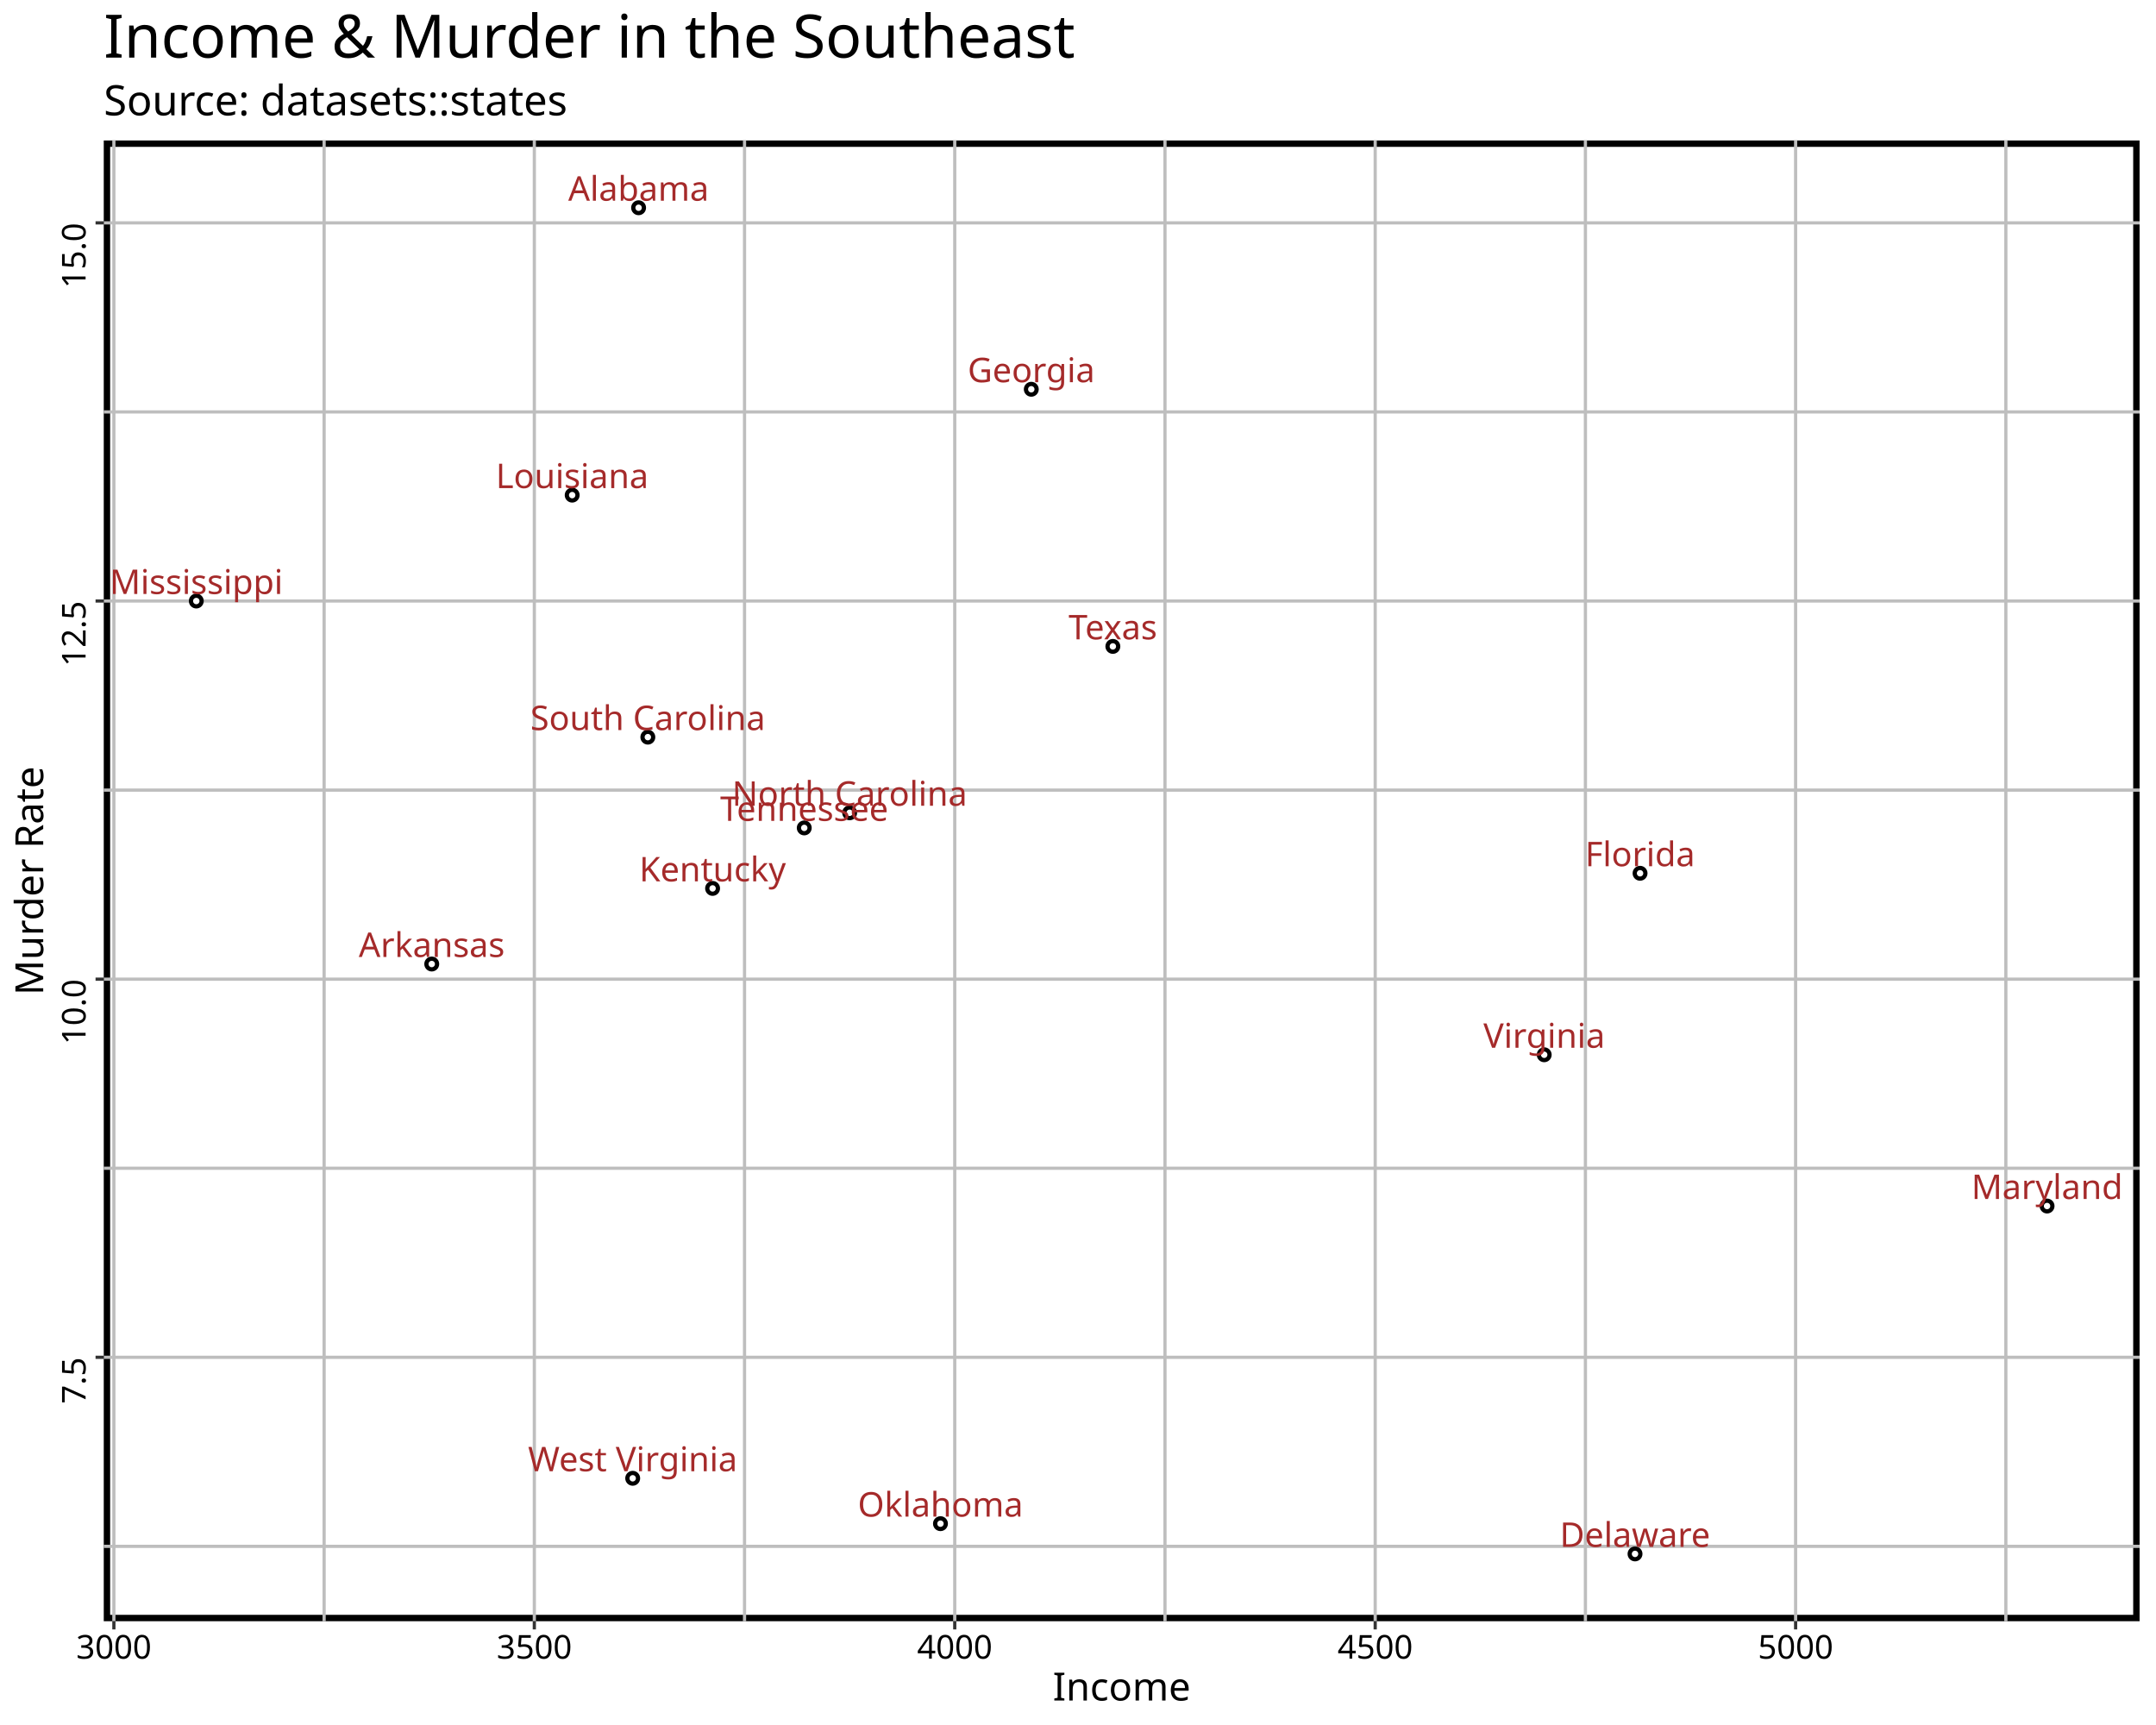
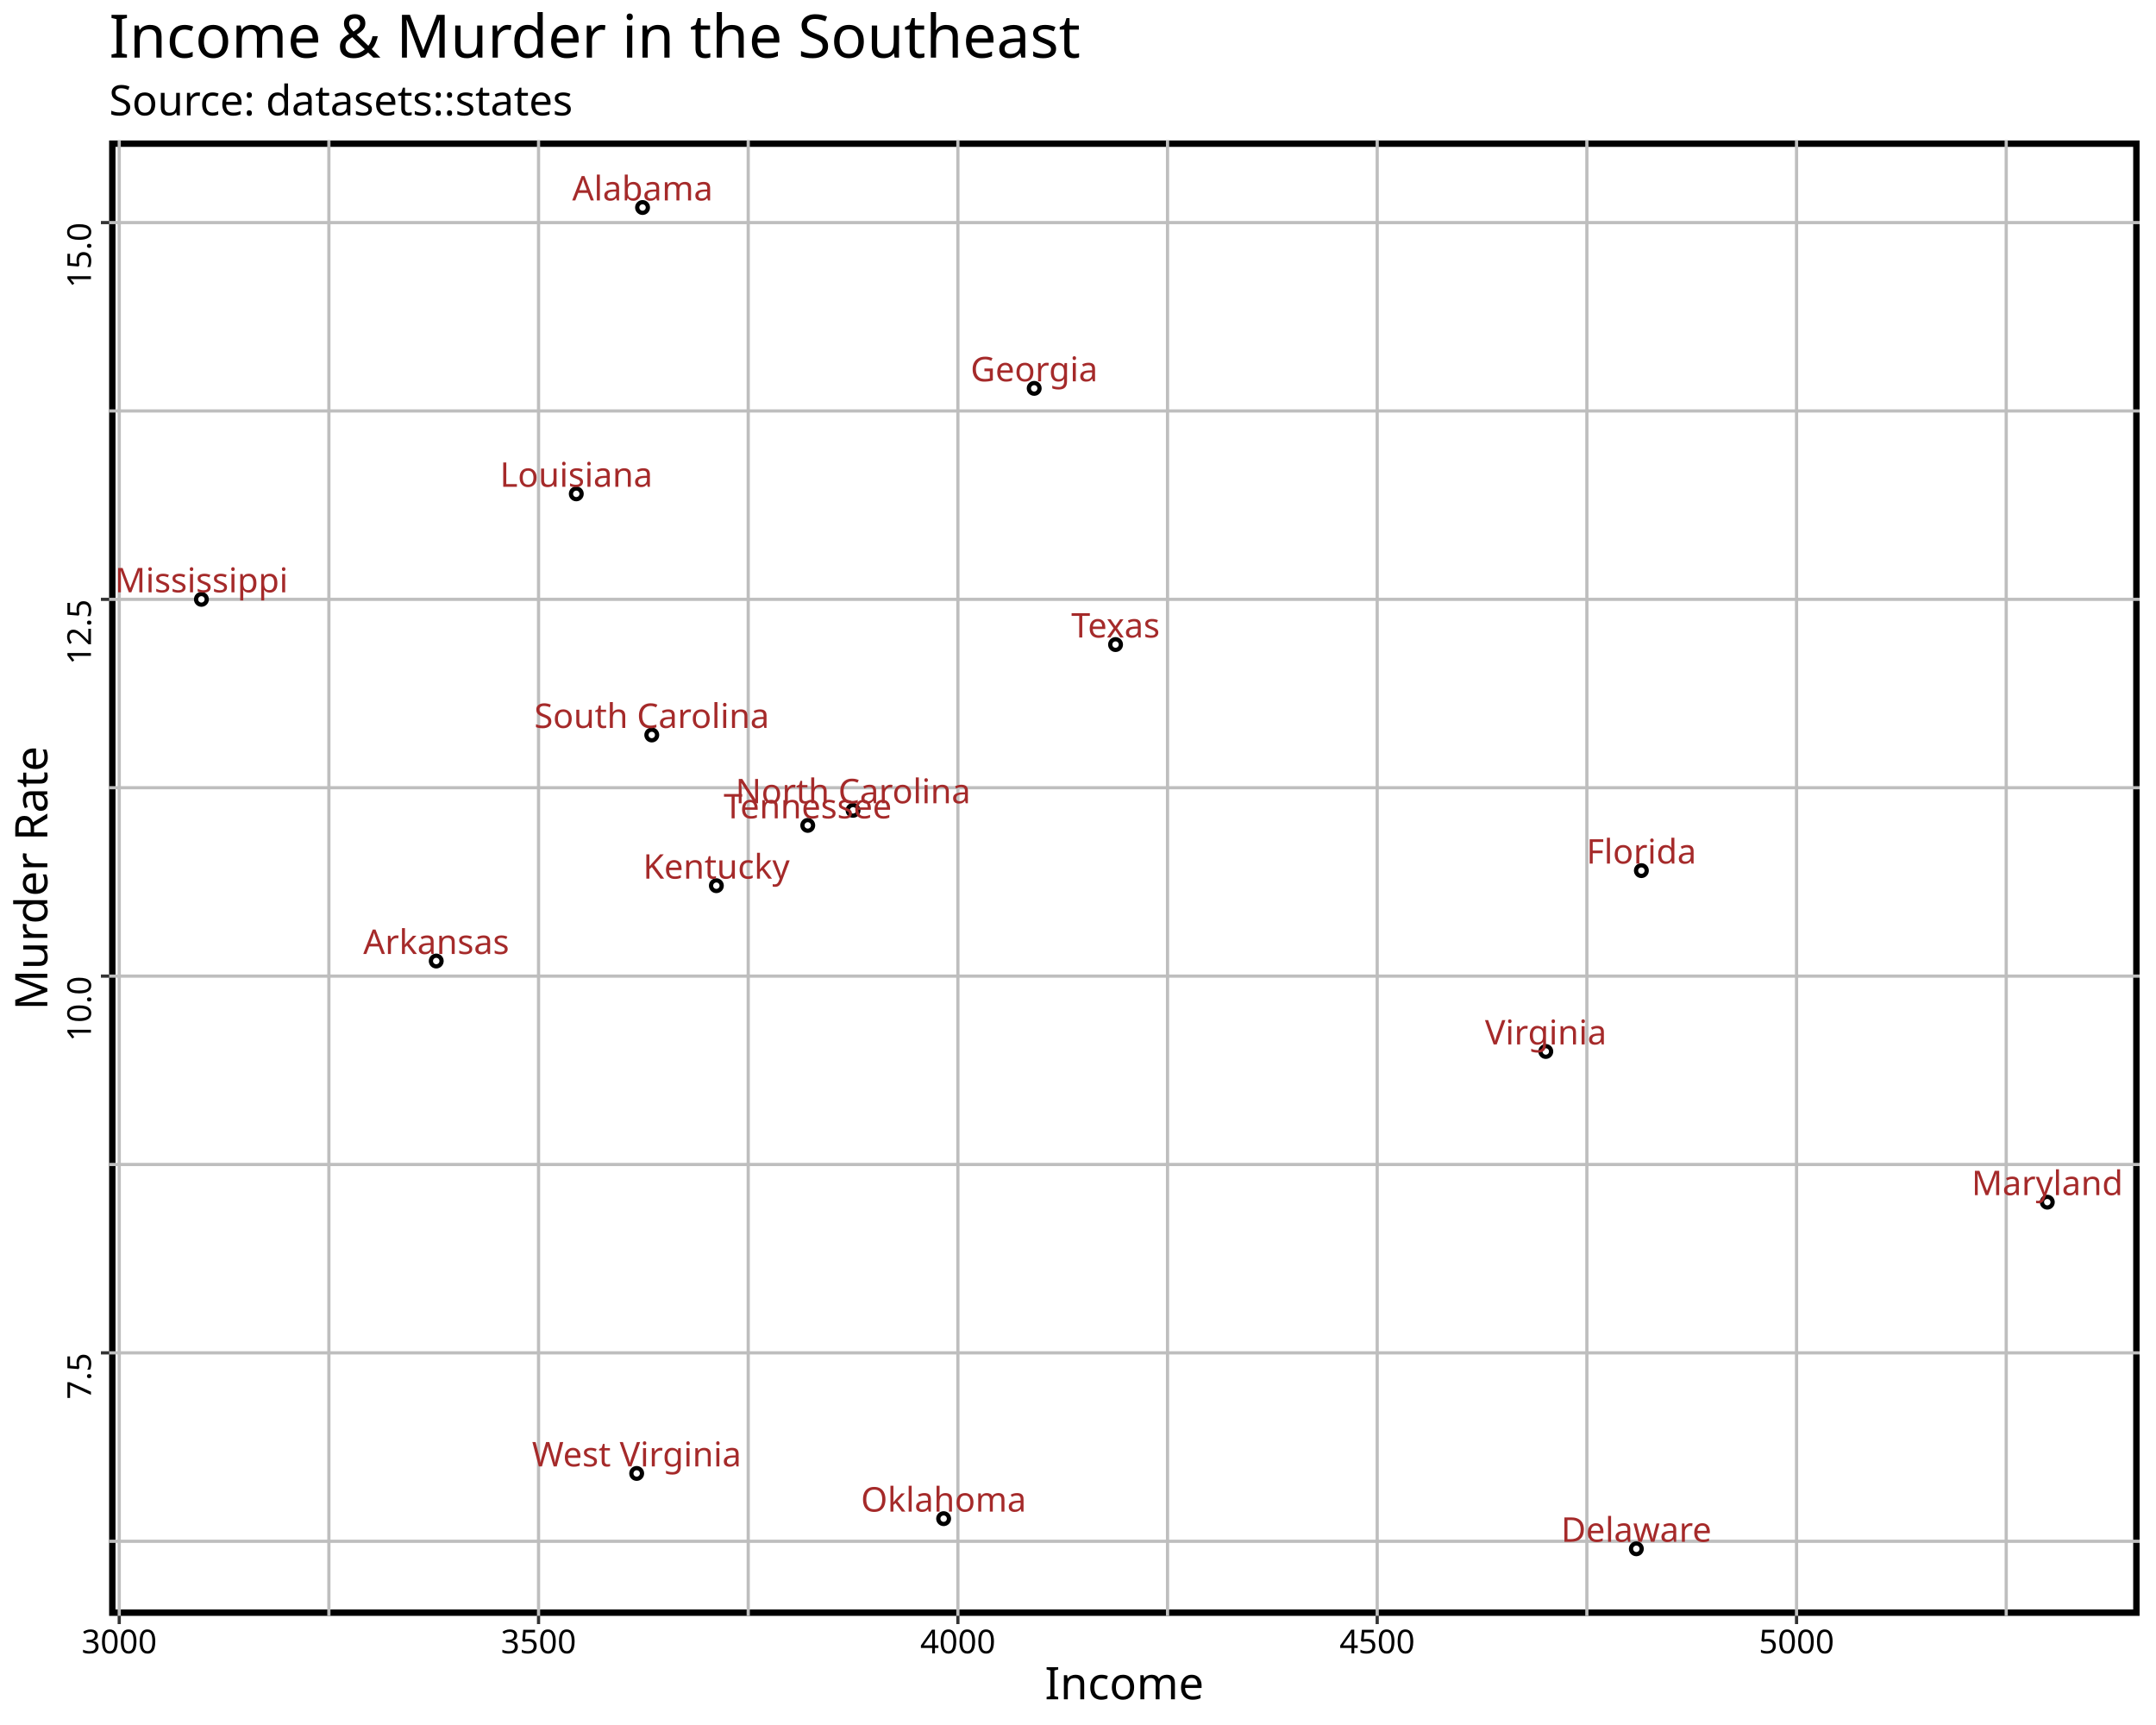
<svg xmlns="http://www.w3.org/2000/svg" class="svglite" data-engine-version="2.0" width="720.00pt" height="576.00pt" viewBox="0 0 720.00 576.00">
  <defs>
    <style type="text/css">
    .svglite line, .svglite polyline, .svglite polygon, .svglite path, .svglite rect, .svglite circle {
      fill: none;
      stroke: #000000;
      stroke-linecap: round;
      stroke-linejoin: round;
      stroke-miterlimit: 10.00;
    }
  </style>
  </defs>
  <rect width="100%" height="100%" style="stroke: none; fill: #FFFFFF;" />
  <defs>
    <clipPath id="cpMC4wMHw3MjAuMDB8MC4wMHw1NzYuMDA=">
      <rect x="0.00" y="0.00" width="720.00" height="576.00" />
    </clipPath>
  </defs>
  <g clip-path="url(#cpMC4wMHw3MjAuMDB8MC4wMHw1NzYuMDA=)">
    <rect x="0.00" y="0.00" width="720.00" height="576.00" style="stroke-width: 1.07; stroke: #FFFFFF; fill: #FFFFFF;" />
  </g>
  <defs>
-     <clipPath id="cpMzQuNjV8NzE0LjUyfDQ2LjkwfDU0MS4zNQ==">
-       <rect x="34.65" y="46.90" width="679.87" height="494.45" />
+     <clipPath id="cpMzYuNDR8NzE0LjUyfDQ2LjkwfDUzOS41Ng==">
+       <rect x="36.44" y="46.90" width="678.08" height="492.66" />
    </clipPath>
  </defs>
-   <g clip-path="url(#cpMzQuNjV8NzE0LjUyfDQ2LjkwfDU0MS4zNQ==)">
-     <rect x="34.65" y="46.90" width="679.87" height="494.45" style="stroke-width: 4.27; fill: #FFFFFF;" />
-     <polyline points="34.65,516.35 714.52,516.35 " style="stroke-width: 1.07; stroke: #BEBEBE; stroke-linecap: butt;" />
-     <polyline points="34.65,390.08 714.52,390.08 " style="stroke-width: 1.07; stroke: #BEBEBE; stroke-linecap: butt;" />
-     <polyline points="34.65,263.82 714.52,263.82 " style="stroke-width: 1.07; stroke: #BEBEBE; stroke-linecap: butt;" />
-     <polyline points="34.65,137.55 714.52,137.55 " style="stroke-width: 1.07; stroke: #BEBEBE; stroke-linecap: butt;" />
-     <polyline points="108.24,541.35 108.24,46.90 " style="stroke-width: 1.07; stroke: #BEBEBE; stroke-linecap: butt;" />
-     <polyline points="248.64,541.35 248.64,46.90 " style="stroke-width: 1.07; stroke: #BEBEBE; stroke-linecap: butt;" />
-     <polyline points="389.05,541.35 389.05,46.90 " style="stroke-width: 1.07; stroke: #BEBEBE; stroke-linecap: butt;" />
-     <polyline points="529.45,541.35 529.45,46.90 " style="stroke-width: 1.07; stroke: #BEBEBE; stroke-linecap: butt;" />
-     <polyline points="669.86,541.35 669.86,46.90 " style="stroke-width: 1.07; stroke: #BEBEBE; stroke-linecap: butt;" />
-     <polyline points="34.65,453.22 714.52,453.22 " style="stroke-width: 1.07; stroke: #BEBEBE; stroke-linecap: butt;" />
-     <polyline points="34.65,326.95 714.52,326.95 " style="stroke-width: 1.07; stroke: #BEBEBE; stroke-linecap: butt;" />
-     <polyline points="34.65,200.69 714.52,200.69 " style="stroke-width: 1.07; stroke: #BEBEBE; stroke-linecap: butt;" />
-     <polyline points="34.65,74.42 714.52,74.42 " style="stroke-width: 1.07; stroke: #BEBEBE; stroke-linecap: butt;" />
-     <polyline points="38.03,541.35 38.03,46.90 " style="stroke-width: 1.07; stroke: #BEBEBE; stroke-linecap: butt;" />
-     <polyline points="178.44,541.35 178.44,46.90 " style="stroke-width: 1.07; stroke: #BEBEBE; stroke-linecap: butt;" />
-     <polyline points="318.84,541.35 318.84,46.90 " style="stroke-width: 1.07; stroke: #BEBEBE; stroke-linecap: butt;" />
-     <polyline points="459.25,541.35 459.25,46.90 " style="stroke-width: 1.07; stroke: #BEBEBE; stroke-linecap: butt;" />
-     <polyline points="599.65,541.35 599.65,46.90 " style="stroke-width: 1.07; stroke: #BEBEBE; stroke-linecap: butt;" />
-     <circle cx="213.26" cy="69.37" r="1.78" style="stroke-width: 1.42; fill: #FFFFFF;" />
-     <circle cx="144.18" cy="321.90" r="1.78" style="stroke-width: 1.42; fill: #FFFFFF;" />
-     <circle cx="546.02" cy="518.87" r="1.78" style="stroke-width: 1.42; fill: #FFFFFF;" />
-     <circle cx="547.70" cy="291.60" r="1.78" style="stroke-width: 1.42; fill: #FFFFFF;" />
-     <circle cx="344.40" cy="129.98" r="1.78" style="stroke-width: 1.42; fill: #FFFFFF;" />
-     <circle cx="237.97" cy="296.65" r="1.78" style="stroke-width: 1.42; fill: #FFFFFF;" />
-     <circle cx="191.08" cy="165.33" r="1.78" style="stroke-width: 1.42; fill: #FFFFFF;" />
-     <circle cx="683.62" cy="402.71" r="1.78" style="stroke-width: 1.42; fill: #FFFFFF;" />
-     <circle cx="65.55" cy="200.69" r="1.78" style="stroke-width: 1.42; fill: #FFFFFF;" />
-     <circle cx="283.74" cy="271.40" r="1.78" style="stroke-width: 1.42; fill: #FFFFFF;" />
-     <circle cx="314.07" cy="508.77" r="1.78" style="stroke-width: 1.42; fill: #FFFFFF;" />
-     <circle cx="216.35" cy="246.14" r="1.78" style="stroke-width: 1.42; fill: #FFFFFF;" />
-     <circle cx="268.58" cy="276.45" r="1.78" style="stroke-width: 1.42; fill: #FFFFFF;" />
-     <circle cx="371.64" cy="215.84" r="1.78" style="stroke-width: 1.42; fill: #FFFFFF;" />
-     <circle cx="515.69" cy="352.20" r="1.78" style="stroke-width: 1.42; fill: #FFFFFF;" />
-     <circle cx="211.29" cy="493.62" r="1.78" style="stroke-width: 1.42; fill: #FFFFFF;" />
-     <text x="213.26" y="67.02" text-anchor="middle" style="font-size: 11.38px; fill: #A52A2A; font-family: sans;" textLength="44.93px" lengthAdjust="spacingAndGlyphs">Alabama</text>
-     <text x="144.18" y="319.55" text-anchor="middle" style="font-size: 11.38px; fill: #A52A2A; font-family: sans;" textLength="47.46px" lengthAdjust="spacingAndGlyphs">Arkansas</text>
-     <text x="546.02" y="516.53" text-anchor="middle" style="font-size: 11.38px; fill: #A52A2A; font-family: sans;" textLength="48.08px" lengthAdjust="spacingAndGlyphs">Delaware</text>
-     <text x="547.70" y="289.25" text-anchor="middle" style="font-size: 11.38px; fill: #A52A2A; font-family: sans;" textLength="34.79px" lengthAdjust="spacingAndGlyphs">Florida</text>
-     <text x="344.40" y="127.63" text-anchor="middle" style="font-size: 11.38px; fill: #A52A2A; font-family: sans;" textLength="40.49px" lengthAdjust="spacingAndGlyphs">Georgia</text>
-     <text x="237.97" y="294.30" text-anchor="middle" style="font-size: 11.38px; fill: #A52A2A; font-family: sans;" textLength="46.83px" lengthAdjust="spacingAndGlyphs">Kentucky</text>
-     <text x="191.08" y="162.98" text-anchor="middle" style="font-size: 11.38px; fill: #A52A2A; font-family: sans;" textLength="48.73px" lengthAdjust="spacingAndGlyphs">Louisiana</text>
-     <text x="683.62" y="400.36" text-anchor="middle" style="font-size: 11.38px; fill: #A52A2A; font-family: sans;" textLength="46.82px" lengthAdjust="spacingAndGlyphs">Maryland</text>
-     <text x="65.55" y="198.34" text-anchor="middle" style="font-size: 11.38px; fill: #A52A2A; font-family: sans;" textLength="55.03px" lengthAdjust="spacingAndGlyphs">Mississippi</text>
-     <text x="283.74" y="269.05" text-anchor="middle" style="font-size: 11.38px; fill: #A52A2A; font-family: sans;" textLength="73.38px" lengthAdjust="spacingAndGlyphs">North Carolina</text>
-     <text x="314.07" y="506.42" text-anchor="middle" style="font-size: 11.38px; fill: #A52A2A; font-family: sans;" textLength="51.88px" lengthAdjust="spacingAndGlyphs">Oklahoma</text>
-     <text x="216.35" y="243.79" text-anchor="middle" style="font-size: 11.38px; fill: #A52A2A; font-family: sans;" textLength="75.29px" lengthAdjust="spacingAndGlyphs">South Carolina</text>
-     <text x="268.58" y="274.10" text-anchor="middle" style="font-size: 11.38px; fill: #A52A2A; font-family: sans;" textLength="56.32px" lengthAdjust="spacingAndGlyphs">Tennessee</text>
-     <text x="371.64" y="213.49" text-anchor="middle" style="font-size: 11.38px; fill: #A52A2A; font-family: sans;" textLength="31.00px" lengthAdjust="spacingAndGlyphs">Texas</text>
-     <text x="515.69" y="349.86" text-anchor="middle" style="font-size: 11.38px; fill: #A52A2A; font-family: sans;" textLength="37.95px" lengthAdjust="spacingAndGlyphs">Virginia</text>
-     <text x="211.29" y="491.27" text-anchor="middle" style="font-size: 11.38px; fill: #A52A2A; font-family: sans;" textLength="67.04px" lengthAdjust="spacingAndGlyphs">West Virginia</text>
+   <g clip-path="url(#cpMzYuNDR8NzE0LjUyfDQ2LjkwfDUzOS41Ng==)">
+     <rect x="36.44" y="46.90" width="678.08" height="492.66" style="stroke-width: 4.27; fill: #FFFFFF;" />
+     <polyline points="36.44,514.65 714.52,514.65 " style="stroke-width: 1.07; stroke: #BEBEBE; stroke-linecap: butt;" />
+     <polyline points="36.44,388.84 714.52,388.84 " style="stroke-width: 1.07; stroke: #BEBEBE; stroke-linecap: butt;" />
+     <polyline points="36.44,263.03 714.52,263.03 " style="stroke-width: 1.07; stroke: #BEBEBE; stroke-linecap: butt;" />
+     <polyline points="36.44,137.23 714.52,137.23 " style="stroke-width: 1.07; stroke: #BEBEBE; stroke-linecap: butt;" />
+     <polyline points="109.83,539.56 109.83,46.90 " style="stroke-width: 1.07; stroke: #BEBEBE; stroke-linecap: butt;" />
+     <polyline points="249.87,539.56 249.87,46.90 " style="stroke-width: 1.07; stroke: #BEBEBE; stroke-linecap: butt;" />
+     <polyline points="389.90,539.56 389.90,46.90 " style="stroke-width: 1.07; stroke: #BEBEBE; stroke-linecap: butt;" />
+     <polyline points="529.94,539.56 529.94,46.90 " style="stroke-width: 1.07; stroke: #BEBEBE; stroke-linecap: butt;" />
+     <polyline points="669.98,539.56 669.98,46.90 " style="stroke-width: 1.07; stroke: #BEBEBE; stroke-linecap: butt;" />
+     <polyline points="36.44,451.74 714.52,451.74 " style="stroke-width: 1.07; stroke: #BEBEBE; stroke-linecap: butt;" />
+     <polyline points="36.44,325.94 714.52,325.94 " style="stroke-width: 1.07; stroke: #BEBEBE; stroke-linecap: butt;" />
+     <polyline points="36.44,200.13 714.52,200.13 " style="stroke-width: 1.07; stroke: #BEBEBE; stroke-linecap: butt;" />
+     <polyline points="36.44,74.32 714.52,74.32 " style="stroke-width: 1.07; stroke: #BEBEBE; stroke-linecap: butt;" />
+     <polyline points="39.82,539.56 39.82,46.90 " style="stroke-width: 1.07; stroke: #BEBEBE; stroke-linecap: butt;" />
+     <polyline points="179.85,539.56 179.85,46.90 " style="stroke-width: 1.07; stroke: #BEBEBE; stroke-linecap: butt;" />
+     <polyline points="319.89,539.56 319.89,46.90 " style="stroke-width: 1.07; stroke: #BEBEBE; stroke-linecap: butt;" />
+     <polyline points="459.92,539.56 459.92,46.90 " style="stroke-width: 1.07; stroke: #BEBEBE; stroke-linecap: butt;" />
+     <polyline points="599.96,539.56 599.96,46.90 " style="stroke-width: 1.07; stroke: #BEBEBE; stroke-linecap: butt;" />
+     <circle cx="214.58" cy="69.29" r="1.78" style="stroke-width: 1.42; fill: #FFFFFF;" />
+     <circle cx="145.68" cy="320.90" r="1.78" style="stroke-width: 1.42; fill: #FFFFFF;" />
+     <circle cx="546.46" cy="517.16" r="1.78" style="stroke-width: 1.42; fill: #FFFFFF;" />
+     <circle cx="548.14" cy="290.71" r="1.78" style="stroke-width: 1.42; fill: #FFFFFF;" />
+     <circle cx="345.37" cy="129.68" r="1.78" style="stroke-width: 1.42; fill: #FFFFFF;" />
+     <circle cx="239.23" cy="295.74" r="1.78" style="stroke-width: 1.42; fill: #FFFFFF;" />
+     <circle cx="192.45" cy="164.90" r="1.78" style="stroke-width: 1.42; fill: #FFFFFF;" />
+     <circle cx="683.70" cy="401.42" r="1.78" style="stroke-width: 1.42; fill: #FFFFFF;" />
+     <circle cx="67.26" cy="200.13" r="1.78" style="stroke-width: 1.42; fill: #FFFFFF;" />
+     <circle cx="284.88" cy="270.58" r="1.78" style="stroke-width: 1.42; fill: #FFFFFF;" />
+     <circle cx="315.13" cy="507.10" r="1.78" style="stroke-width: 1.42; fill: #FFFFFF;" />
+     <circle cx="217.66" cy="245.42" r="1.78" style="stroke-width: 1.42; fill: #FFFFFF;" />
+     <circle cx="269.75" cy="275.61" r="1.78" style="stroke-width: 1.42; fill: #FFFFFF;" />
+     <circle cx="372.54" cy="215.23" r="1.78" style="stroke-width: 1.42; fill: #FFFFFF;" />
+     <circle cx="516.22" cy="351.10" r="1.78" style="stroke-width: 1.42; fill: #FFFFFF;" />
+     <circle cx="212.62" cy="492.00" r="1.78" style="stroke-width: 1.42; fill: #FFFFFF;" />
+     <text x="214.58" y="66.94" text-anchor="middle" style="font-size: 11.38px; fill: #A52A2A; font-family: sans;" textLength="44.93px" lengthAdjust="spacingAndGlyphs">Alabama</text>
+     <text x="145.68" y="318.55" text-anchor="middle" style="font-size: 11.38px; fill: #A52A2A; font-family: sans;" textLength="47.46px" lengthAdjust="spacingAndGlyphs">Arkansas</text>
+     <text x="546.46" y="514.82" text-anchor="middle" style="font-size: 11.38px; fill: #A52A2A; font-family: sans;" textLength="48.08px" lengthAdjust="spacingAndGlyphs">Delaware</text>
+     <text x="548.14" y="288.36" text-anchor="middle" style="font-size: 11.38px; fill: #A52A2A; font-family: sans;" textLength="34.79px" lengthAdjust="spacingAndGlyphs">Florida</text>
+     <text x="345.37" y="127.33" text-anchor="middle" style="font-size: 11.38px; fill: #A52A2A; font-family: sans;" textLength="40.49px" lengthAdjust="spacingAndGlyphs">Georgia</text>
+     <text x="239.23" y="293.39" text-anchor="middle" style="font-size: 11.38px; fill: #A52A2A; font-family: sans;" textLength="46.83px" lengthAdjust="spacingAndGlyphs">Kentucky</text>
+     <text x="192.45" y="162.55" text-anchor="middle" style="font-size: 11.38px; fill: #A52A2A; font-family: sans;" textLength="48.73px" lengthAdjust="spacingAndGlyphs">Louisiana</text>
+     <text x="683.70" y="399.07" text-anchor="middle" style="font-size: 11.38px; fill: #A52A2A; font-family: sans;" textLength="46.82px" lengthAdjust="spacingAndGlyphs">Maryland</text>
+     <text x="67.26" y="197.78" text-anchor="middle" style="font-size: 11.38px; fill: #A52A2A; font-family: sans;" textLength="55.03px" lengthAdjust="spacingAndGlyphs">Mississippi</text>
+     <text x="284.88" y="268.23" text-anchor="middle" style="font-size: 11.38px; fill: #A52A2A; font-family: sans;" textLength="73.38px" lengthAdjust="spacingAndGlyphs">North Carolina</text>
+     <text x="315.13" y="504.75" text-anchor="middle" style="font-size: 11.38px; fill: #A52A2A; font-family: sans;" textLength="51.88px" lengthAdjust="spacingAndGlyphs">Oklahoma</text>
+     <text x="217.66" y="243.07" text-anchor="middle" style="font-size: 11.38px; fill: #A52A2A; font-family: sans;" textLength="75.29px" lengthAdjust="spacingAndGlyphs">South Carolina</text>
+     <text x="269.75" y="273.26" text-anchor="middle" style="font-size: 11.38px; fill: #A52A2A; font-family: sans;" textLength="56.32px" lengthAdjust="spacingAndGlyphs">Tennessee</text>
+     <text x="372.54" y="212.88" text-anchor="middle" style="font-size: 11.38px; fill: #A52A2A; font-family: sans;" textLength="31.00px" lengthAdjust="spacingAndGlyphs">Texas</text>
+     <text x="516.22" y="348.75" text-anchor="middle" style="font-size: 11.38px; fill: #A52A2A; font-family: sans;" textLength="37.95px" lengthAdjust="spacingAndGlyphs">Virginia</text>
+     <text x="212.62" y="489.65" text-anchor="middle" style="font-size: 11.38px; fill: #A52A2A; font-family: sans;" textLength="67.04px" lengthAdjust="spacingAndGlyphs">West Virginia</text>
  </g>
  <g clip-path="url(#cpMC4wMHw3MjAuMDB8MC4wMHw1NzYuMDA=)">
-     <text transform="translate(28.58,453.22) rotate(-90)" text-anchor="end" style="font-size: 11.00px; font-family: sans;" textLength="15.29px" lengthAdjust="spacingAndGlyphs">7.5</text>
-     <text transform="translate(28.58,326.95) rotate(-90)" text-anchor="end" style="font-size: 11.00px; font-family: sans;" textLength="21.41px" lengthAdjust="spacingAndGlyphs">10.0</text>
-     <text transform="translate(28.58,200.69) rotate(-90)" text-anchor="end" style="font-size: 11.00px; font-family: sans;" textLength="21.41px" lengthAdjust="spacingAndGlyphs">12.5</text>
-     <text transform="translate(28.58,74.42) rotate(-90)" text-anchor="end" style="font-size: 11.00px; font-family: sans;" textLength="21.41px" lengthAdjust="spacingAndGlyphs">15.0</text>
-     <polyline points="31.91,453.22 34.65,453.22 " style="stroke-width: 1.07; stroke: #333333; stroke-linecap: butt;" />
-     <polyline points="31.91,326.95 34.65,326.95 " style="stroke-width: 1.07; stroke: #333333; stroke-linecap: butt;" />
-     <polyline points="31.91,200.69 34.65,200.69 " style="stroke-width: 1.07; stroke: #333333; stroke-linecap: butt;" />
-     <polyline points="31.91,74.42 34.65,74.42 " style="stroke-width: 1.07; stroke: #333333; stroke-linecap: butt;" />
-     <polyline points="38.03,544.09 38.03,541.35 " style="stroke-width: 1.07; stroke: #333333; stroke-linecap: butt;" />
-     <polyline points="178.44,544.09 178.44,541.35 " style="stroke-width: 1.07; stroke: #333333; stroke-linecap: butt;" />
-     <polyline points="318.84,544.09 318.84,541.35 " style="stroke-width: 1.07; stroke: #333333; stroke-linecap: butt;" />
-     <polyline points="459.25,544.09 459.25,541.35 " style="stroke-width: 1.07; stroke: #333333; stroke-linecap: butt;" />
-     <polyline points="599.65,544.09 599.65,541.35 " style="stroke-width: 1.07; stroke: #333333; stroke-linecap: butt;" />
-     <text x="38.03" y="553.85" text-anchor="middle" style="font-size: 11.00px; font-family: sans;" textLength="24.47px" lengthAdjust="spacingAndGlyphs">3000</text>
-     <text x="178.44" y="553.85" text-anchor="middle" style="font-size: 11.00px; font-family: sans;" textLength="24.47px" lengthAdjust="spacingAndGlyphs">3500</text>
-     <text x="318.84" y="553.85" text-anchor="middle" style="font-size: 11.00px; font-family: sans;" textLength="24.47px" lengthAdjust="spacingAndGlyphs">4000</text>
-     <text x="459.25" y="553.85" text-anchor="middle" style="font-size: 11.00px; font-family: sans;" textLength="24.47px" lengthAdjust="spacingAndGlyphs">4500</text>
-     <text x="599.65" y="553.85" text-anchor="middle" style="font-size: 11.00px; font-family: sans;" textLength="24.47px" lengthAdjust="spacingAndGlyphs">5000</text>
-     <text x="374.59" y="567.82" text-anchor="middle" style="font-size: 13.00px; font-family: sans;" textLength="42.64px" lengthAdjust="spacingAndGlyphs">Income</text>
-     <text transform="translate(14.43,294.12) rotate(-90)" text-anchor="middle" style="font-size: 13.00px; font-family: sans;" textLength="72.26px" lengthAdjust="spacingAndGlyphs">Murder Rate</text>
-     <text x="34.65" y="38.51" style="font-size: 14.00px; font-family: sans;" textLength="150.23px" lengthAdjust="spacingAndGlyphs">Source: datasets::states</text>
-     <text x="34.65" y="19.24" style="font-size: 20.00px; font-family: sans;" textLength="303.54px" lengthAdjust="spacingAndGlyphs">Income &amp; Murder in the Southeast</text>
+     <text transform="translate(30.37,451.74) rotate(-90)" text-anchor="end" style="font-size: 11.00px; font-family: sans;" textLength="15.29px" lengthAdjust="spacingAndGlyphs">7.5</text>
+     <text transform="translate(30.37,325.94) rotate(-90)" text-anchor="end" style="font-size: 11.00px; font-family: sans;" textLength="21.41px" lengthAdjust="spacingAndGlyphs">10.0</text>
+     <text transform="translate(30.37,200.13) rotate(-90)" text-anchor="end" style="font-size: 11.00px; font-family: sans;" textLength="21.41px" lengthAdjust="spacingAndGlyphs">12.5</text>
+     <text transform="translate(30.37,74.32) rotate(-90)" text-anchor="end" style="font-size: 11.00px; font-family: sans;" textLength="21.41px" lengthAdjust="spacingAndGlyphs">15.0</text>
+     <polyline points="33.70,451.74 36.44,451.74 " style="stroke-width: 1.07; stroke: #333333; stroke-linecap: butt;" />
+     <polyline points="33.70,325.94 36.44,325.94 " style="stroke-width: 1.07; stroke: #333333; stroke-linecap: butt;" />
+     <polyline points="33.70,200.13 36.44,200.13 " style="stroke-width: 1.07; stroke: #333333; stroke-linecap: butt;" />
+     <polyline points="33.70,74.32 36.44,74.32 " style="stroke-width: 1.07; stroke: #333333; stroke-linecap: butt;" />
+     <polyline points="39.82,542.30 39.82,539.56 " style="stroke-width: 1.07; stroke: #333333; stroke-linecap: butt;" />
+     <polyline points="179.85,542.30 179.85,539.56 " style="stroke-width: 1.07; stroke: #333333; stroke-linecap: butt;" />
+     <polyline points="319.89,542.30 319.89,539.56 " style="stroke-width: 1.07; stroke: #333333; stroke-linecap: butt;" />
+     <polyline points="459.92,542.30 459.92,539.56 " style="stroke-width: 1.07; stroke: #333333; stroke-linecap: butt;" />
+     <polyline points="599.96,542.30 599.96,539.56 " style="stroke-width: 1.07; stroke: #333333; stroke-linecap: butt;" />
+     <text x="39.82" y="552.06" text-anchor="middle" style="font-size: 11.00px; font-family: sans;" textLength="24.47px" lengthAdjust="spacingAndGlyphs">3000</text>
+     <text x="179.85" y="552.06" text-anchor="middle" style="font-size: 11.00px; font-family: sans;" textLength="24.47px" lengthAdjust="spacingAndGlyphs">3500</text>
+     <text x="319.89" y="552.06" text-anchor="middle" style="font-size: 11.00px; font-family: sans;" textLength="24.47px" lengthAdjust="spacingAndGlyphs">4000</text>
+     <text x="459.92" y="552.06" text-anchor="middle" style="font-size: 11.00px; font-family: sans;" textLength="24.47px" lengthAdjust="spacingAndGlyphs">4500</text>
+     <text x="599.96" y="552.06" text-anchor="middle" style="font-size: 11.00px; font-family: sans;" textLength="24.47px" lengthAdjust="spacingAndGlyphs">5000</text>
+     <text x="375.48" y="567.41" text-anchor="middle" style="font-size: 15.00px; font-family: sans;" textLength="49.20px" lengthAdjust="spacingAndGlyphs">Income</text>
+     <text transform="translate(15.80,293.23) rotate(-90)" text-anchor="middle" style="font-size: 15.00px; font-family: sans;" textLength="83.38px" lengthAdjust="spacingAndGlyphs">Murder Rate</text>
+     <text x="36.44" y="38.51" style="font-size: 14.00px; font-family: sans;" textLength="150.23px" lengthAdjust="spacingAndGlyphs">Source: datasets::states</text>
+     <text x="36.44" y="19.24" style="font-size: 20.00px; font-family: sans;" textLength="303.54px" lengthAdjust="spacingAndGlyphs">Income &amp; Murder in the Southeast</text>
  </g>
</svg>
